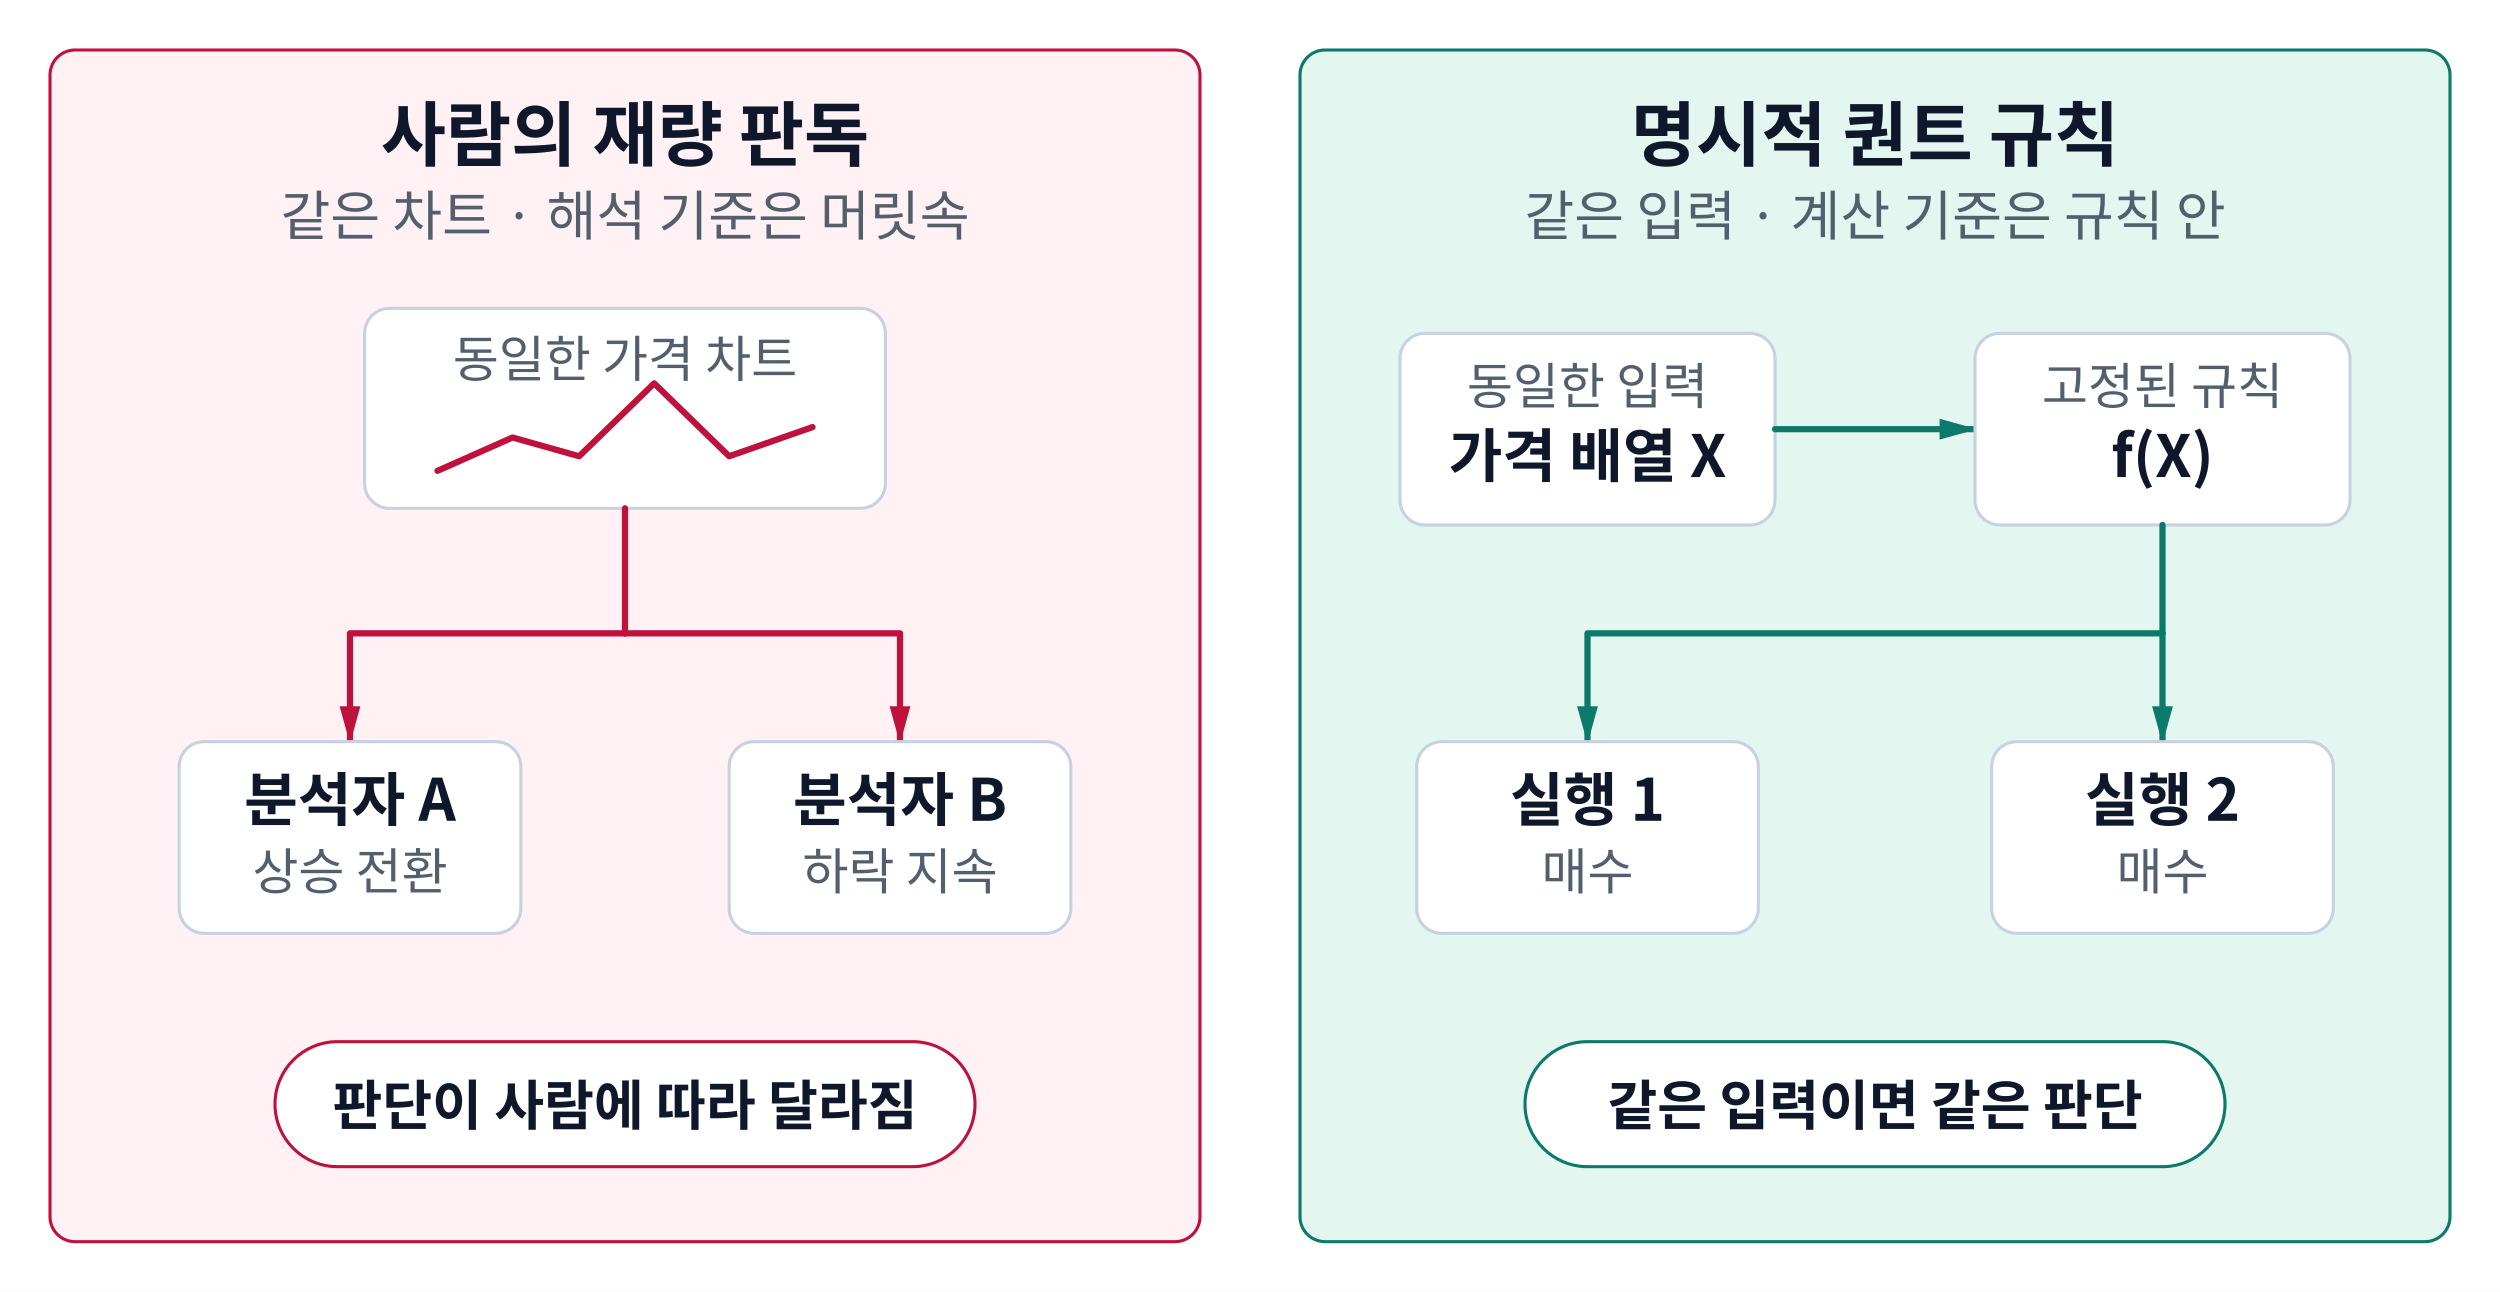
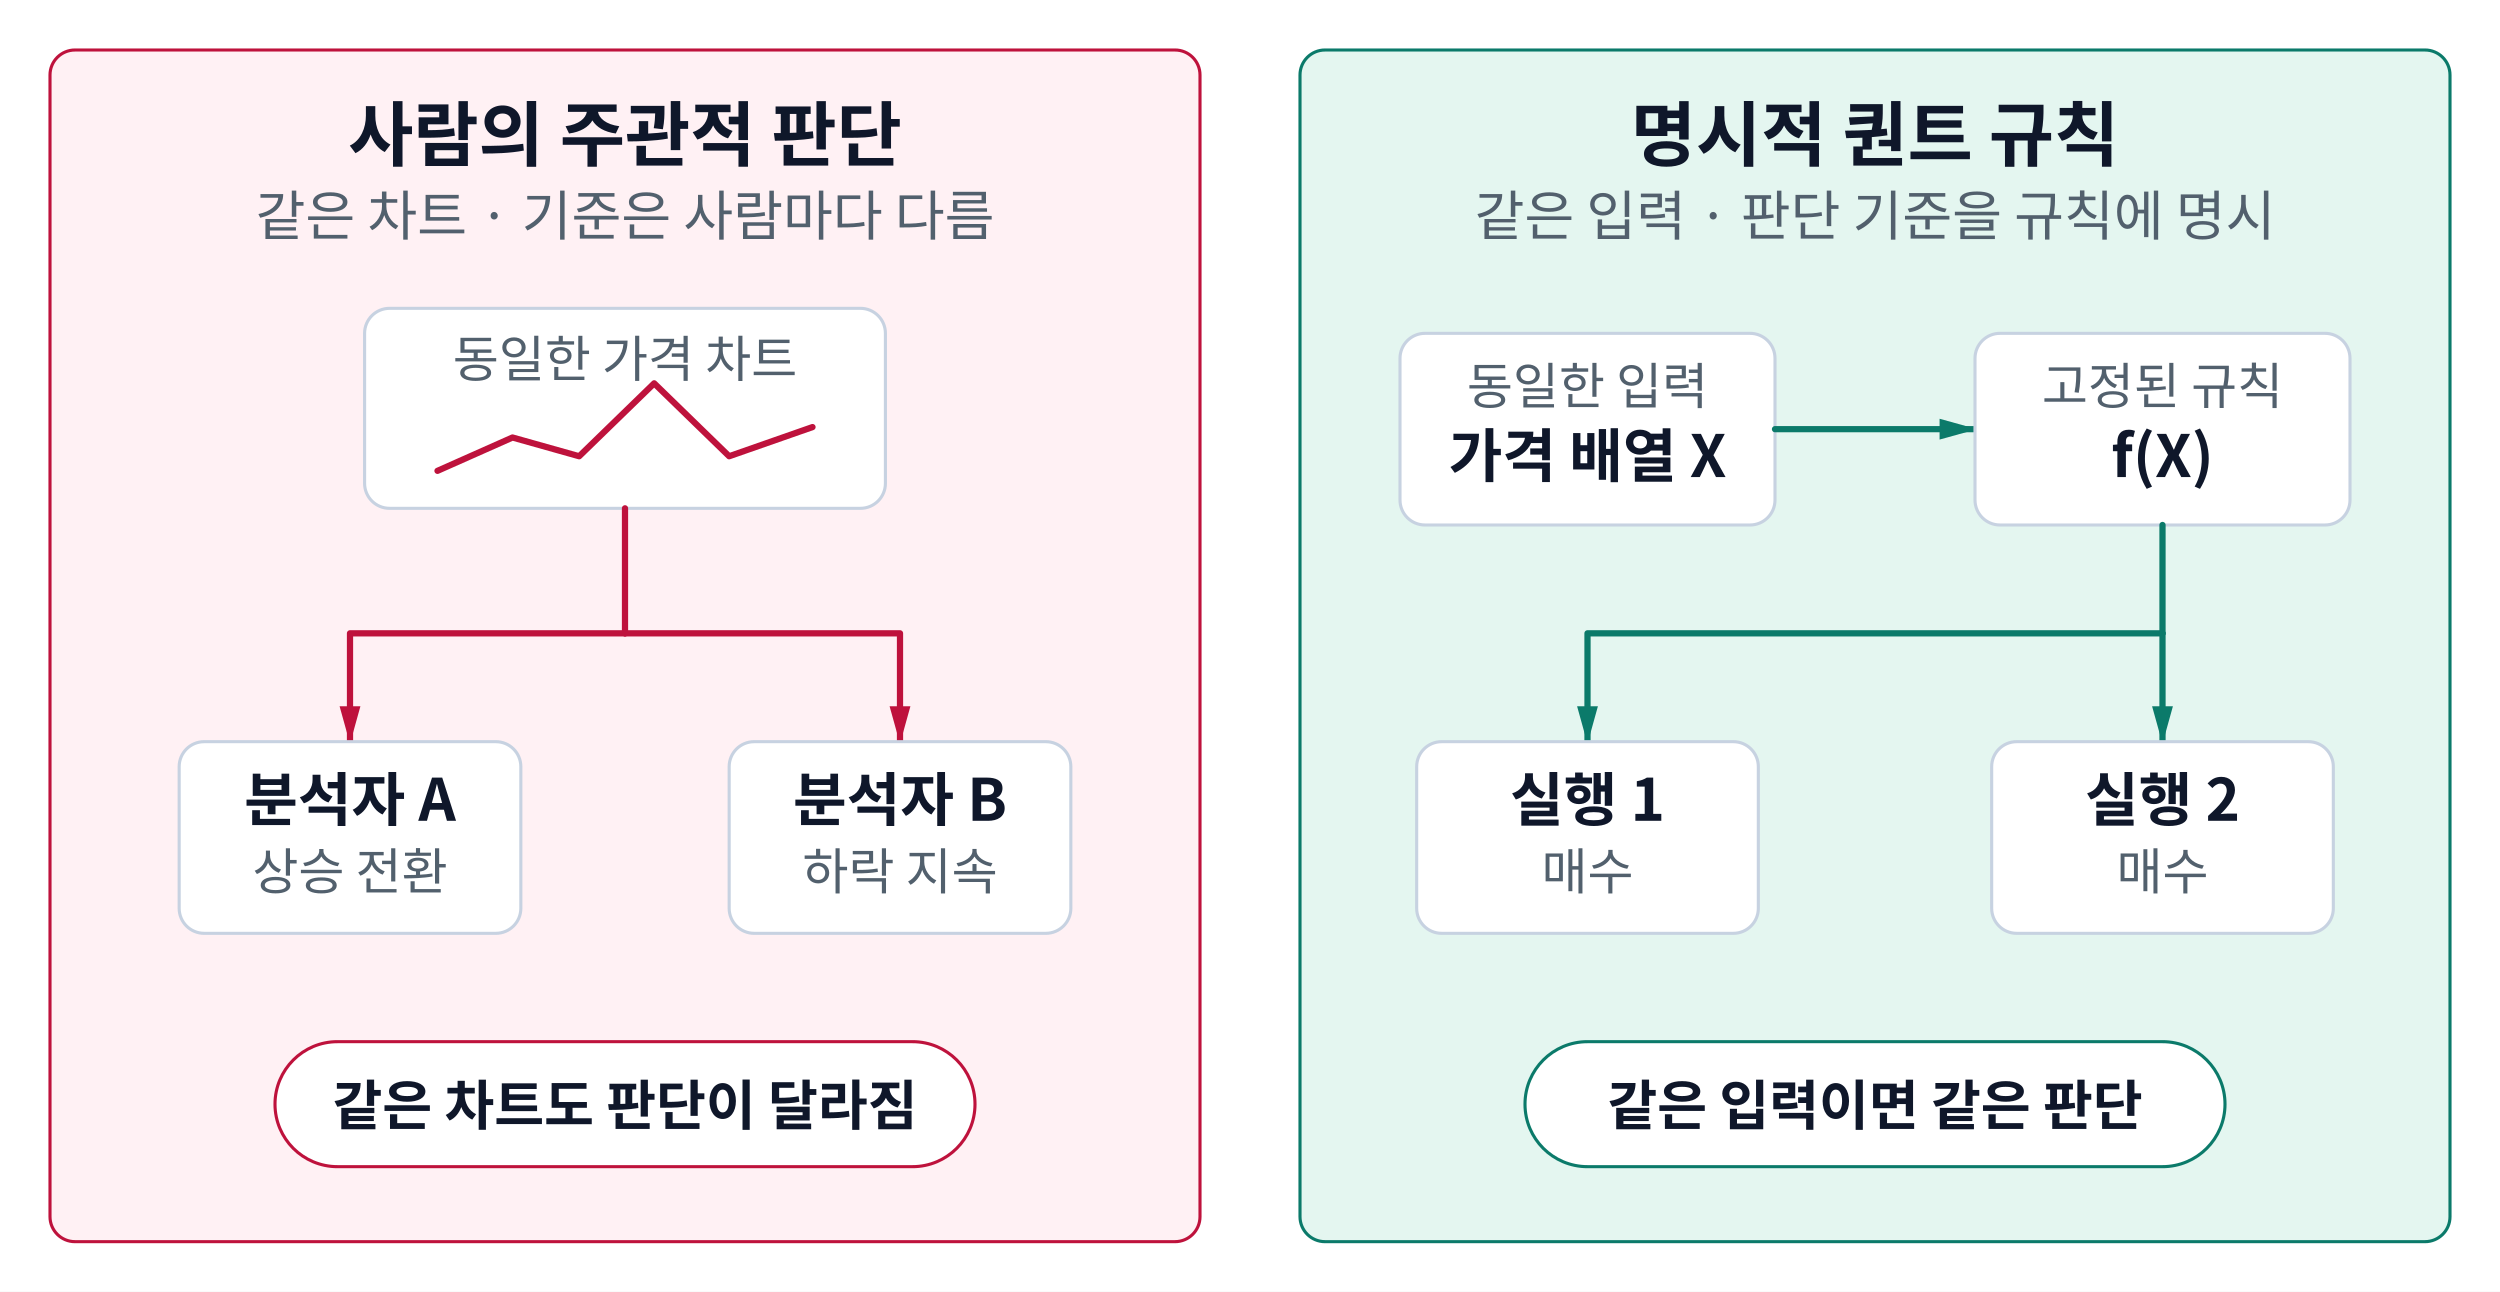
<svg xmlns="http://www.w3.org/2000/svg" viewBox="0 0 1200 620" role="img" aria-labelledby="title desc">
  <defs>
    <marker id="arrow" markerUnits="userSpaceOnUse" viewBox="0 0 18 10" refX="17" refY="5" markerWidth="18" markerHeight="10" orient="auto">
      <path d="M0 0L18 5L0 10Z" fill="context-stroke" />
    </marker>
    <style>
      text { font-family:"Noto Sans CJK KR","Noto Sans KR",sans-serif; fill:#0F172A; }
      .title { font-size:34px; font-weight:700; }
      .body { font-size:26px; font-weight:400; fill:#52606D; }
      .node-title { font-size:28px; font-weight:700; }
      .node-body { font-size:24px; font-weight:400; fill:#52606D; }
      .result { font-size:26px; font-weight:700; }
      .panel { stroke-width:1.5; }
      .node { fill:#FFFFFF; stroke:#C7D2E1; stroke-width:1.5; }
      .rose-flow { fill:none; stroke:#BE123C; stroke-width:3; stroke-linecap:round; stroke-linejoin:round; marker-end:url(#arrow); }
      .rose-trunk { fill:none; stroke:#BE123C; stroke-width:3; stroke-linecap:round; }
      .teal-flow { fill:none; stroke:#0B7A6A; stroke-width:3; stroke-linecap:round; stroke-linejoin:round; marker-end:url(#arrow); }
      .teal-trunk { fill:none; stroke:#0B7A6A; stroke-width:3; stroke-linecap:round; }
    </style>
  </defs>
  <rect width="1200" height="620" fill="#FFFFFF" />
  <g>
    <rect class="panel" x="24" y="24" width="552" height="572" rx="12" fill="#FFF1F4" stroke="#BE123C" />
-     <text class="title" x="300" y="77" text-anchor="middle">사람의 재량 판독</text>
-     <text class="body" x="300" y="113" text-anchor="middle">같은 차트 · 해석 기준은 머릿속</text>
+     <text class="title" x="300" y="77" text-anchor="middle">사람의 주관적 판단</text>
+     <text class="body" x="300" y="113" text-anchor="middle">같은 차트 · 기준은 사람마다 다름</text>
    <rect class="node" x="175" y="148" width="250" height="96" rx="12" />
    <text class="node-body" x="300" y="181" text-anchor="middle">동일한 가격 차트</text>
    <polyline points="210,226 246,210 278,219 314,184 350,219 390,205" fill="none" stroke="#BE123C" stroke-width="3" stroke-linecap="round" stroke-linejoin="round" />
    <path class="rose-trunk" d="M300 244V304" />
    <path class="rose-flow" d="M300 304H168V356" />
    <path class="rose-flow" d="M300 304H432V356" />
    <rect class="node" x="86" y="356" width="164" height="92" rx="12" />
    <text class="node-title" x="168" y="394" text-anchor="middle">분석자 A</text>
    <text class="node-body" x="168" y="427" text-anchor="middle">상승 전환</text>
    <rect class="node" x="350" y="356" width="164" height="92" rx="12" />
    <text class="node-title" x="432" y="394" text-anchor="middle">분석자 B</text>
    <text class="node-body" x="432" y="427" text-anchor="middle">하락 지속</text>
    <rect x="132" y="500" width="336" height="60" rx="30" fill="#FFFFFF" stroke="#BE123C" stroke-width="1.5" />
-     <text class="result" x="300" y="540" text-anchor="middle" fill="#BE123C">판단이 사람에 따라 달라짐</text>
+     <text class="result" x="300" y="540" text-anchor="middle" fill="#BE123C">같은 차트도 판단이 달라짐</text>
  </g>
  <g>
    <rect class="panel" x="624" y="24" width="552" height="572" rx="12" fill="#E4F6F0" stroke="#0B7A6A" />
    <text class="title" x="900" y="77" text-anchor="middle">명시적 퀀트 규칙</text>
-     <text class="body" x="900" y="113" text-anchor="middle">같은 입력 · 계산 기준은 규칙 안</text>
+     <text class="body" x="900" y="113" text-anchor="middle">같은 입력 · 판단 기준을 규칙에 명시</text>
    <rect class="node" x="672" y="160" width="180" height="92" rx="12" />
    <text class="node-body" x="762" y="194" text-anchor="middle">동일한 입력</text>
    <text class="node-title" x="762" y="229" text-anchor="middle">가격 배열 X</text>
    <path class="teal-flow" d="M852 206H948" />
    <rect class="node" x="948" y="160" width="180" height="92" rx="12" fill="#E7EEF9" />
    <text class="node-body" x="1038" y="194" text-anchor="middle">고정된 규칙</text>
    <text class="node-title" x="1038" y="229" text-anchor="middle">f(X)</text>
    <path class="teal-trunk" d="M1038 252V304" />
    <path class="teal-flow" d="M1038 304H762V356" />
    <path class="teal-flow" d="M1038 304V356" />
    <rect class="node" x="680" y="356" width="164" height="92" rx="12" />
    <text class="node-title" x="762" y="394" text-anchor="middle">실행 1</text>
    <text class="node-body" x="762" y="427" text-anchor="middle">매수</text>
    <rect class="node" x="956" y="356" width="164" height="92" rx="12" />
    <text class="node-title" x="1038" y="394" text-anchor="middle">실행 2</text>
    <text class="node-body" x="1038" y="427" text-anchor="middle">매수</text>
    <rect x="732" y="500" width="336" height="60" rx="30" fill="#FFFFFF" stroke="#0B7A6A" stroke-width="1.5" />
    <text class="result" x="900" y="540" text-anchor="middle" fill="#0B7A6A">같은 입력이면 같은 판단</text>
  </g>
</svg>
